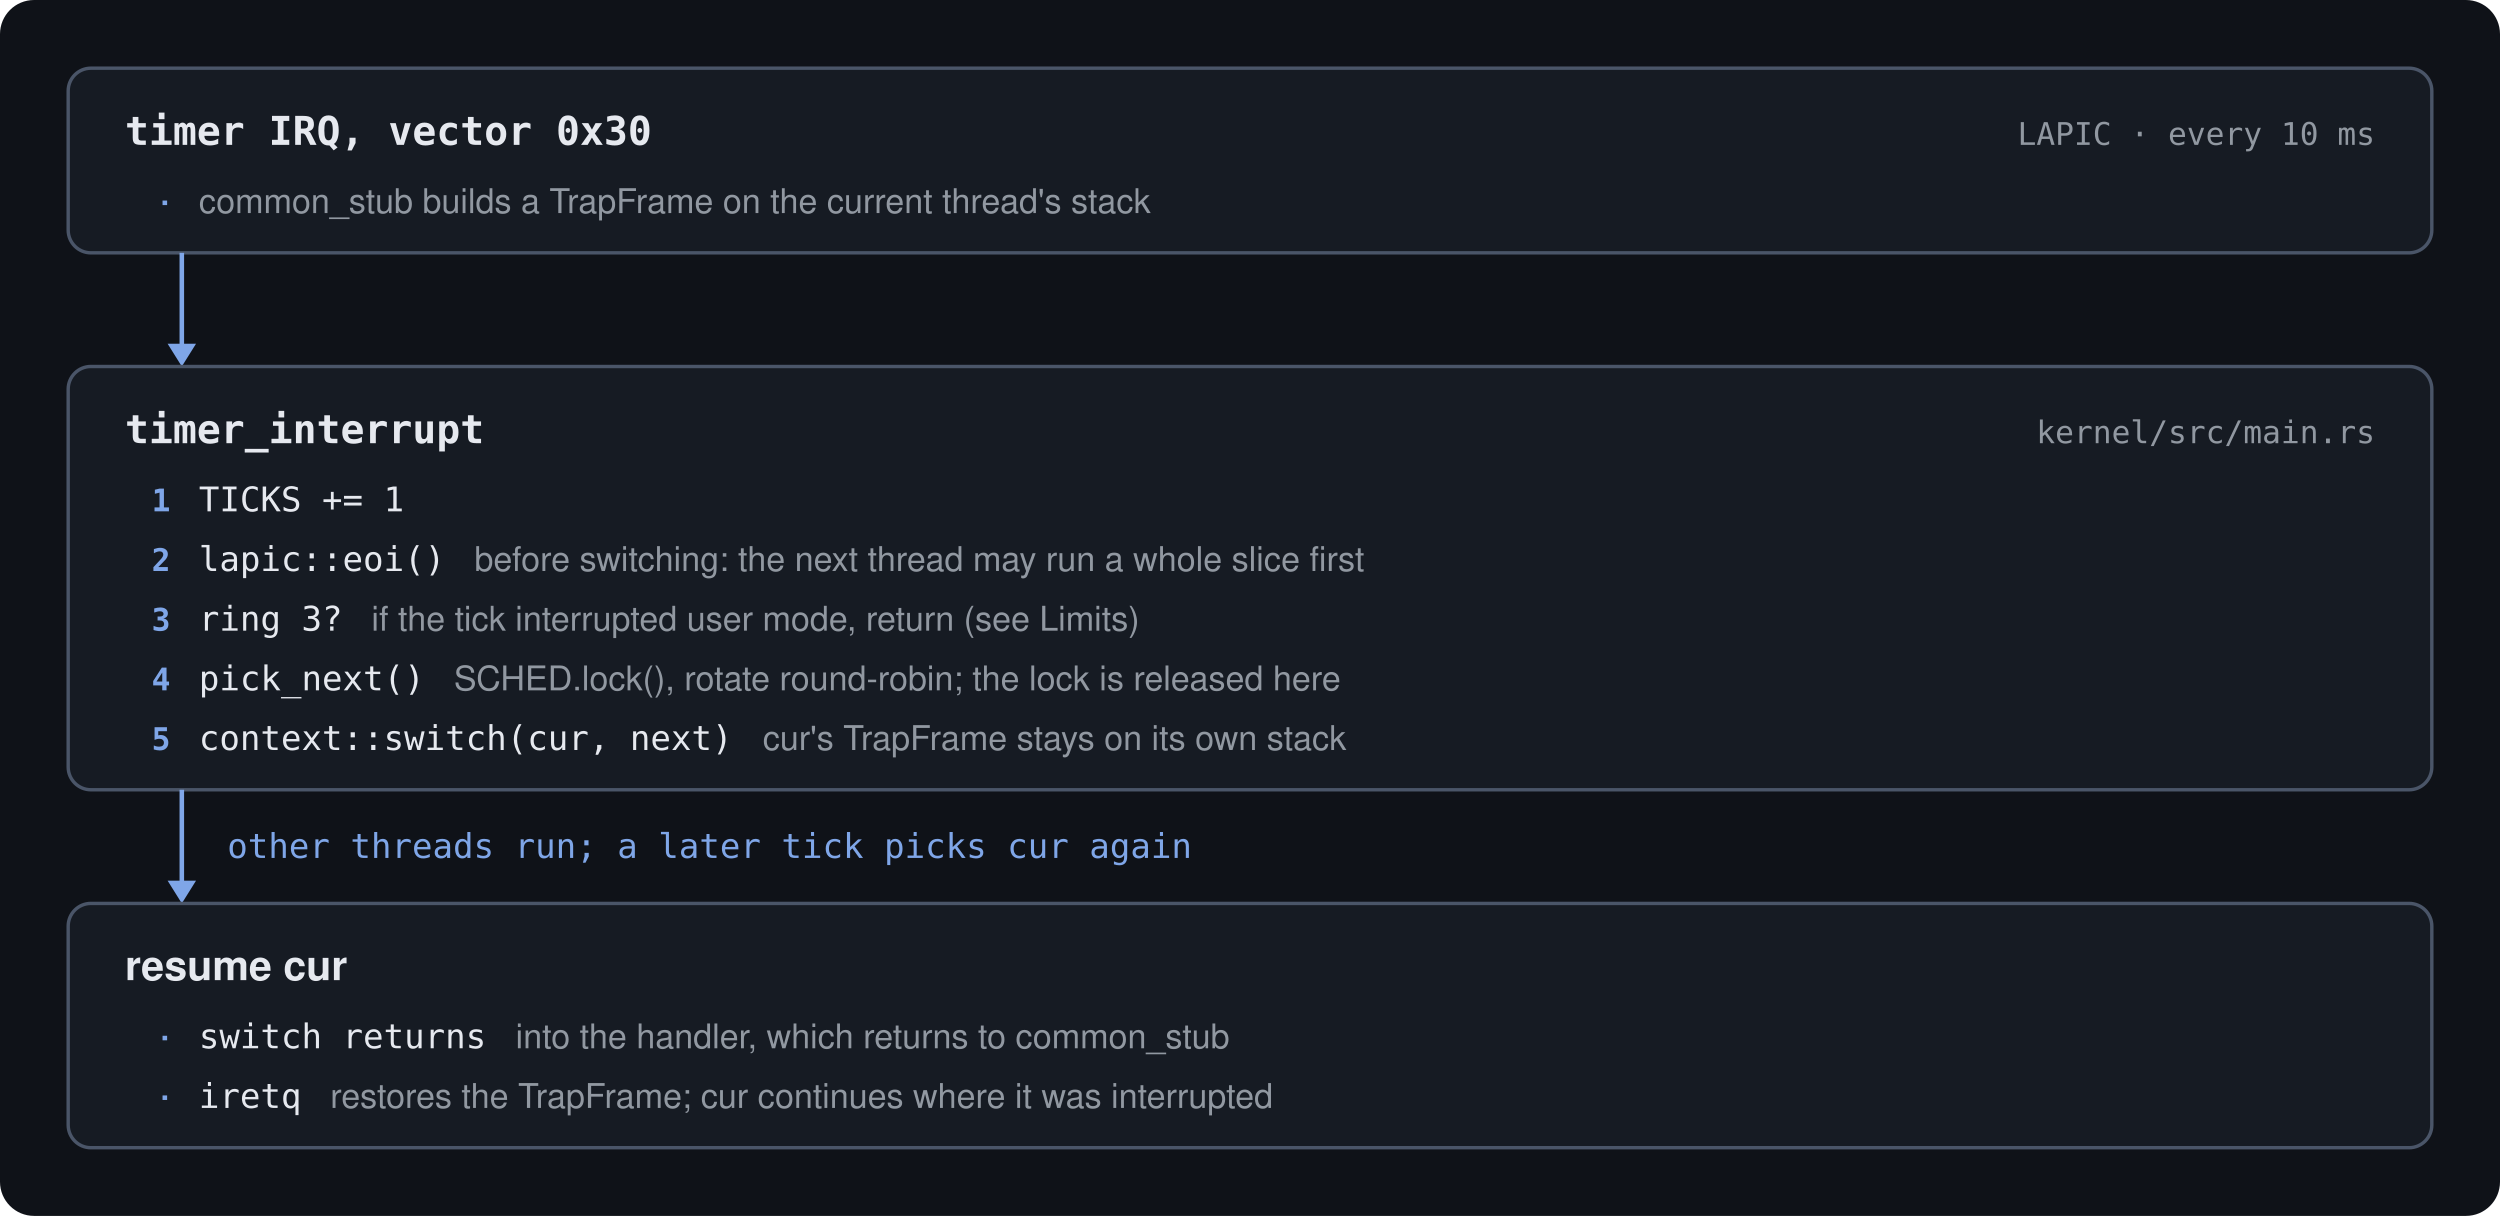
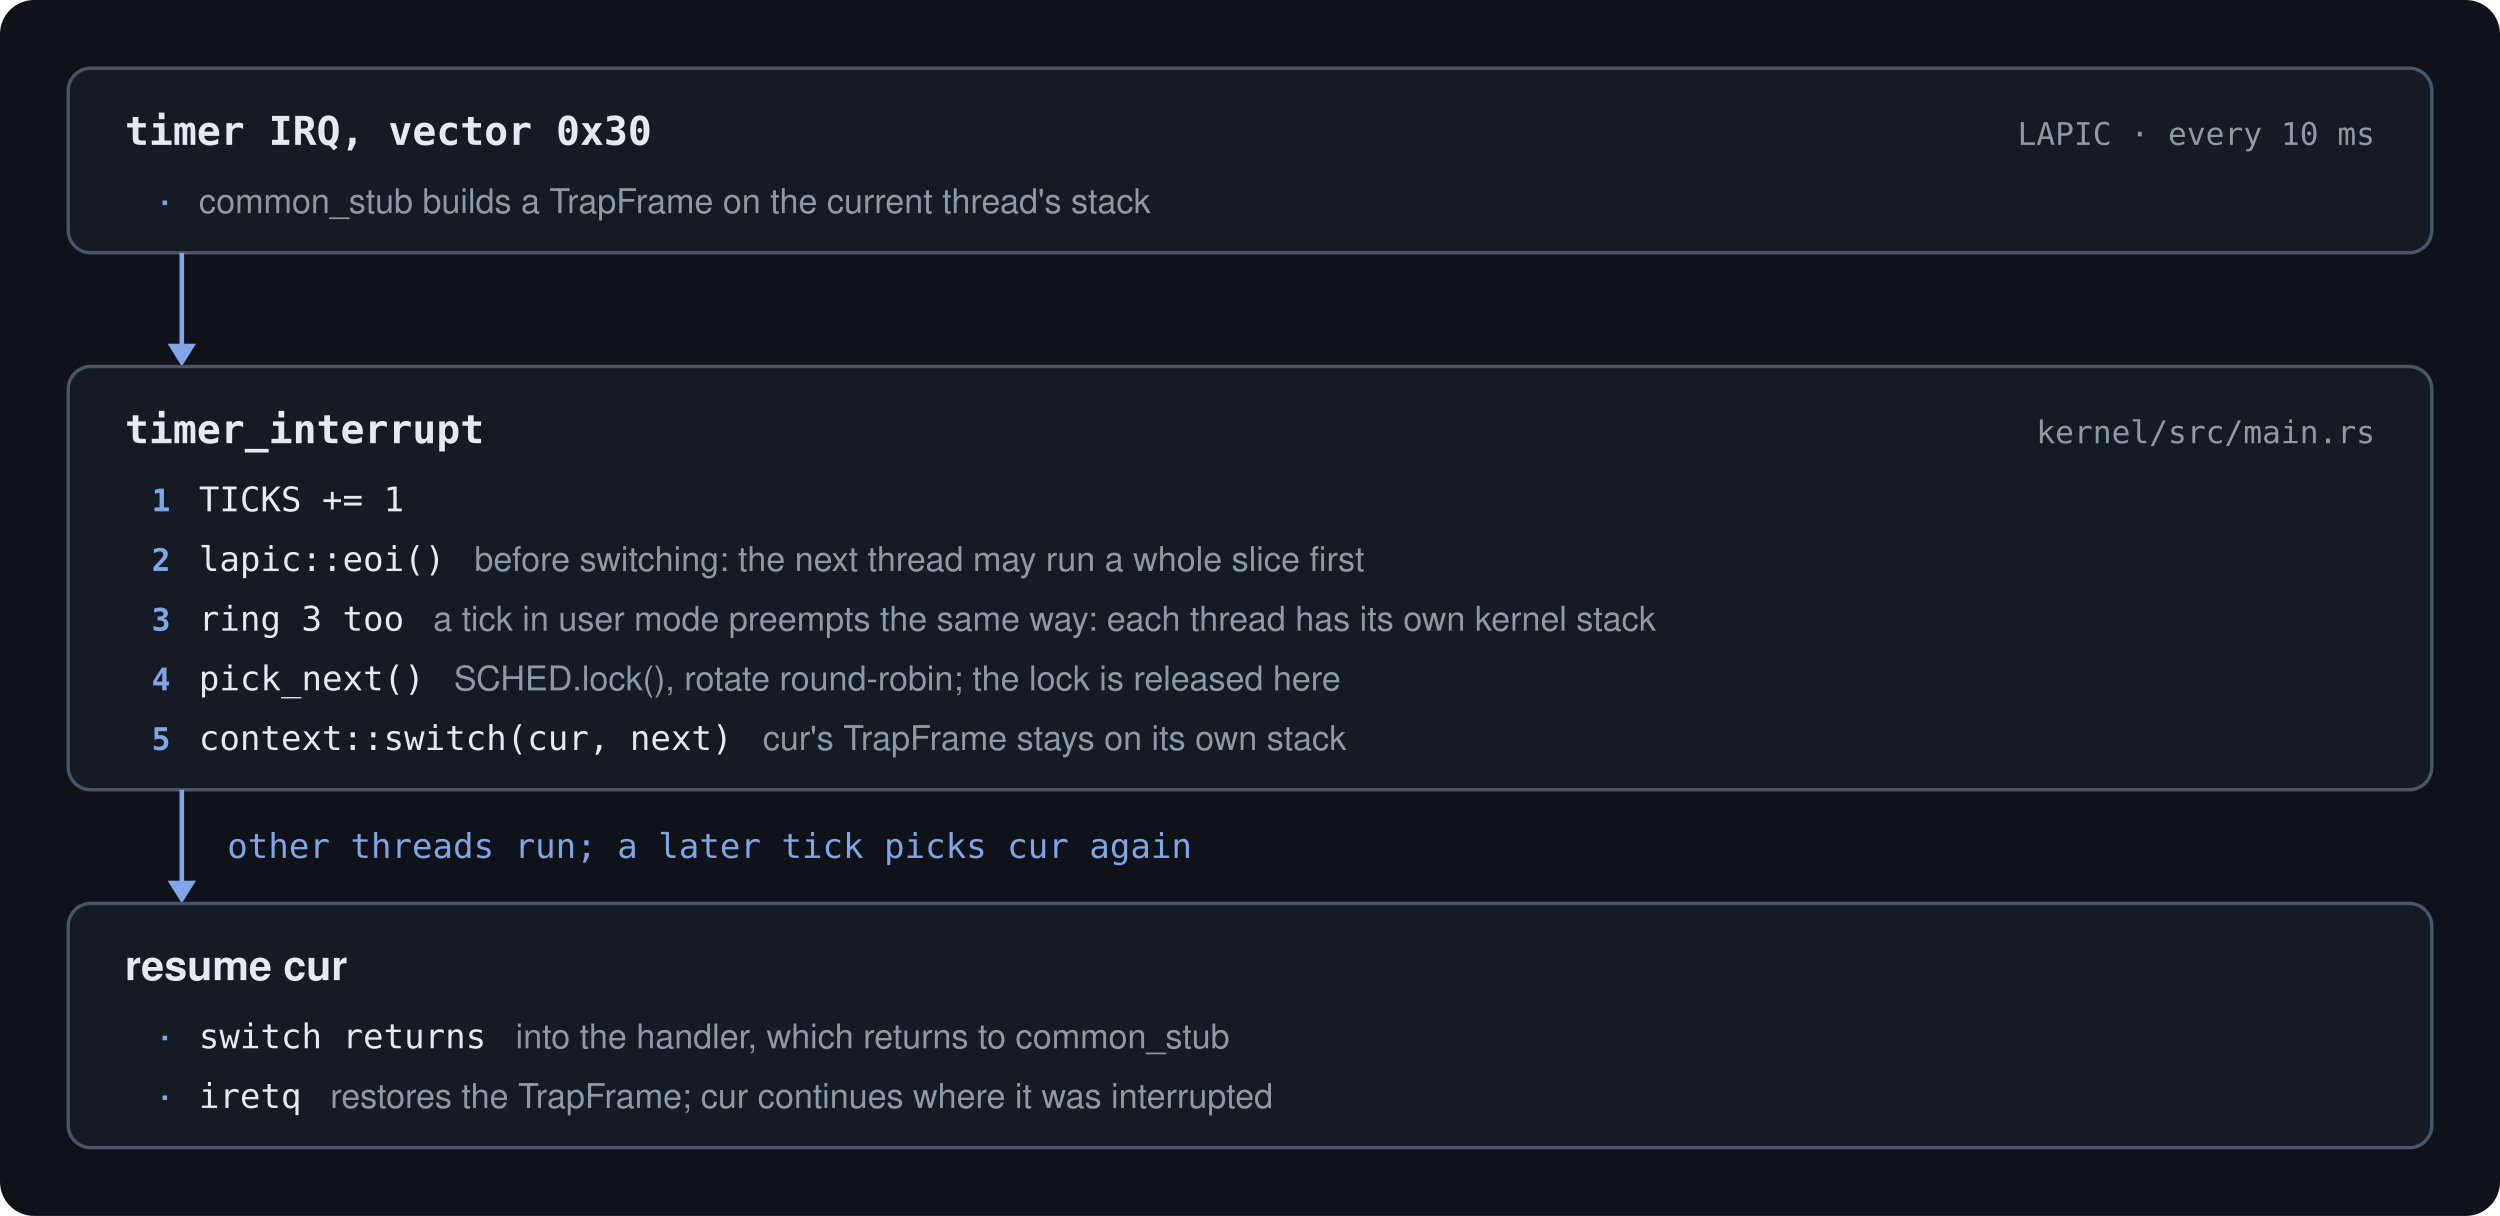
<svg xmlns="http://www.w3.org/2000/svg" viewBox="0 0 880 428" width="880" height="428" role="img" aria-label="Timer interrupt and preemption path">
  <rect width="880" height="428" rx="12" fill="#0f1218" />
  <rect x="24" y="24" width="832" height="65" rx="8" fill="#161b23" stroke="#4a5568" stroke-width="1.2" />
  <text x="44" y="51" font-family="ui-monospace, SFMono-Regular, Menlo, Consolas, monospace" font-size="14" font-weight="600" fill="#e6e9ef" text-anchor="start">timer IRQ, vector 0x30</text>
  <text x="836" y="51" font-family="ui-monospace, SFMono-Regular, Menlo, Consolas, monospace" font-size="11" font-weight="400" fill="#9198a1" text-anchor="end">LAPIC · every 10 ms</text>
  <text x="60" y="75" font-family="-apple-system, BlinkMacSystemFont, 'Segoe UI', Helvetica, Arial, sans-serif" font-size="13" font-weight="700" fill="#7fa6e8" text-anchor="end">·</text>
  <text x="70" y="75" font-family="-apple-system, BlinkMacSystemFont, 'Segoe UI', Helvetica, Arial, sans-serif" font-size="12" font-weight="400" fill="#9198a1" text-anchor="start">common_stub builds a TrapFrame on the current thread's stack</text>
  <line x1="64" y1="89" x2="64" y2="122" stroke="#7fa6e8" stroke-width="1.6" />
  <polygon points="59,121 69,121 64,129" fill="#7fa6e8" />
  <rect x="24" y="129" width="832" height="149" rx="8" fill="#161b23" stroke="#4a5568" stroke-width="1.2" />
  <text x="44" y="156" font-family="ui-monospace, SFMono-Regular, Menlo, Consolas, monospace" font-size="14" font-weight="600" fill="#e6e9ef" text-anchor="start">timer_interrupt</text>
  <text x="836" y="156" font-family="ui-monospace, SFMono-Regular, Menlo, Consolas, monospace" font-size="11" font-weight="400" fill="#9198a1" text-anchor="end">kernel/src/main.rs</text>
  <text x="60" y="180" font-family="ui-monospace, SFMono-Regular, Menlo, Consolas, monospace" font-size="11" font-weight="700" fill="#7fa6e8" text-anchor="end">1</text>
  <text x="70" y="180" font-family="ui-monospace, SFMono-Regular, Menlo, Consolas, monospace" font-size="12" font-weight="400" fill="#e6e9ef" text-anchor="start">TICKS += 1</text>
  <text x="60" y="201" font-family="ui-monospace, SFMono-Regular, Menlo, Consolas, monospace" font-size="11" font-weight="700" fill="#7fa6e8" text-anchor="end">2</text>
  <text x="70" y="201" font-family="ui-monospace, SFMono-Regular, Menlo, Consolas, monospace" font-size="12" font-weight="400" fill="#e6e9ef" text-anchor="start">lapic::eoi()</text>
  <text x="167.0" y="201" font-family="-apple-system, BlinkMacSystemFont, 'Segoe UI', Helvetica, Arial, sans-serif" font-size="12" font-weight="400" fill="#9198a1" text-anchor="start">before switching: the next thread may run a whole slice first</text>
  <text x="60" y="222" font-family="ui-monospace, SFMono-Regular, Menlo, Consolas, monospace" font-size="11" font-weight="700" fill="#7fa6e8" text-anchor="end">3</text>
-   <text x="70" y="222" font-family="ui-monospace, SFMono-Regular, Menlo, Consolas, monospace" font-size="12" font-weight="400" fill="#e6e9ef" text-anchor="start">ring 3?</text>
-   <text x="130.75" y="222" font-family="-apple-system, BlinkMacSystemFont, 'Segoe UI', Helvetica, Arial, sans-serif" font-size="12" font-weight="400" fill="#9198a1" text-anchor="start">if the tick interrupted user mode, return (see Limits)</text>
+   <text x="70" y="222" font-family="ui-monospace, SFMono-Regular, Menlo, Consolas, monospace" font-size="12" font-weight="400" fill="#e6e9ef" text-anchor="start">ring 3 too</text>
+   <text x="152.5" y="222" font-family="-apple-system, BlinkMacSystemFont, 'Segoe UI', Helvetica, Arial, sans-serif" font-size="12" font-weight="400" fill="#9198a1" text-anchor="start">a tick in user mode preempts the same way: each thread has its own kernel stack</text>
  <text x="60" y="243" font-family="ui-monospace, SFMono-Regular, Menlo, Consolas, monospace" font-size="11" font-weight="700" fill="#7fa6e8" text-anchor="end">4</text>
  <text x="70" y="243" font-family="ui-monospace, SFMono-Regular, Menlo, Consolas, monospace" font-size="12" font-weight="400" fill="#e6e9ef" text-anchor="start">pick_next()</text>
  <text x="159.75" y="243" font-family="-apple-system, BlinkMacSystemFont, 'Segoe UI', Helvetica, Arial, sans-serif" font-size="12" font-weight="400" fill="#9198a1" text-anchor="start">SCHED.lock(), rotate round-robin; the lock is released here</text>
  <text x="60" y="264" font-family="ui-monospace, SFMono-Regular, Menlo, Consolas, monospace" font-size="11" font-weight="700" fill="#7fa6e8" text-anchor="end">5</text>
  <text x="70" y="264" font-family="ui-monospace, SFMono-Regular, Menlo, Consolas, monospace" font-size="12" font-weight="400" fill="#e6e9ef" text-anchor="start">context::switch(cur, next)</text>
  <text x="268.5" y="264" font-family="-apple-system, BlinkMacSystemFont, 'Segoe UI', Helvetica, Arial, sans-serif" font-size="12" font-weight="400" fill="#9198a1" text-anchor="start">cur's TrapFrame stays on its own stack</text>
  <line x1="64" y1="278" x2="64" y2="311" stroke="#7fa6e8" stroke-width="1.6" />
  <polygon points="59,310 69,310 64,318" fill="#7fa6e8" />
  <text x="80" y="302" font-family="ui-monospace, SFMono-Regular, Menlo, Consolas, monospace" font-size="12" font-weight="500" fill="#7fa6e8" text-anchor="start">other threads run; a later tick picks cur again</text>
  <rect x="24" y="318" width="832" height="86" rx="8" fill="#161b23" stroke="#4a5568" stroke-width="1.2" />
  <text x="44" y="345" font-family="-apple-system, BlinkMacSystemFont, 'Segoe UI', Helvetica, Arial, sans-serif" font-size="14.5" font-weight="600" fill="#e6e9ef" text-anchor="start">resume cur</text>
  <text x="60" y="369" font-family="-apple-system, BlinkMacSystemFont, 'Segoe UI', Helvetica, Arial, sans-serif" font-size="13" font-weight="700" fill="#7fa6e8" text-anchor="end">·</text>
  <text x="70" y="369" font-family="ui-monospace, SFMono-Regular, Menlo, Consolas, monospace" font-size="12" font-weight="400" fill="#e6e9ef" text-anchor="start">switch returns</text>
  <text x="181.5" y="369" font-family="-apple-system, BlinkMacSystemFont, 'Segoe UI', Helvetica, Arial, sans-serif" font-size="12" font-weight="400" fill="#9198a1" text-anchor="start">into the handler, which returns to common_stub</text>
  <text x="60" y="390" font-family="-apple-system, BlinkMacSystemFont, 'Segoe UI', Helvetica, Arial, sans-serif" font-size="13" font-weight="700" fill="#7fa6e8" text-anchor="end">·</text>
  <text x="70" y="390" font-family="ui-monospace, SFMono-Regular, Menlo, Consolas, monospace" font-size="12" font-weight="400" fill="#e6e9ef" text-anchor="start">iretq</text>
  <text x="116.25" y="390" font-family="-apple-system, BlinkMacSystemFont, 'Segoe UI', Helvetica, Arial, sans-serif" font-size="12" font-weight="400" fill="#9198a1" text-anchor="start">restores the TrapFrame; cur continues where it was interrupted</text>
</svg>
